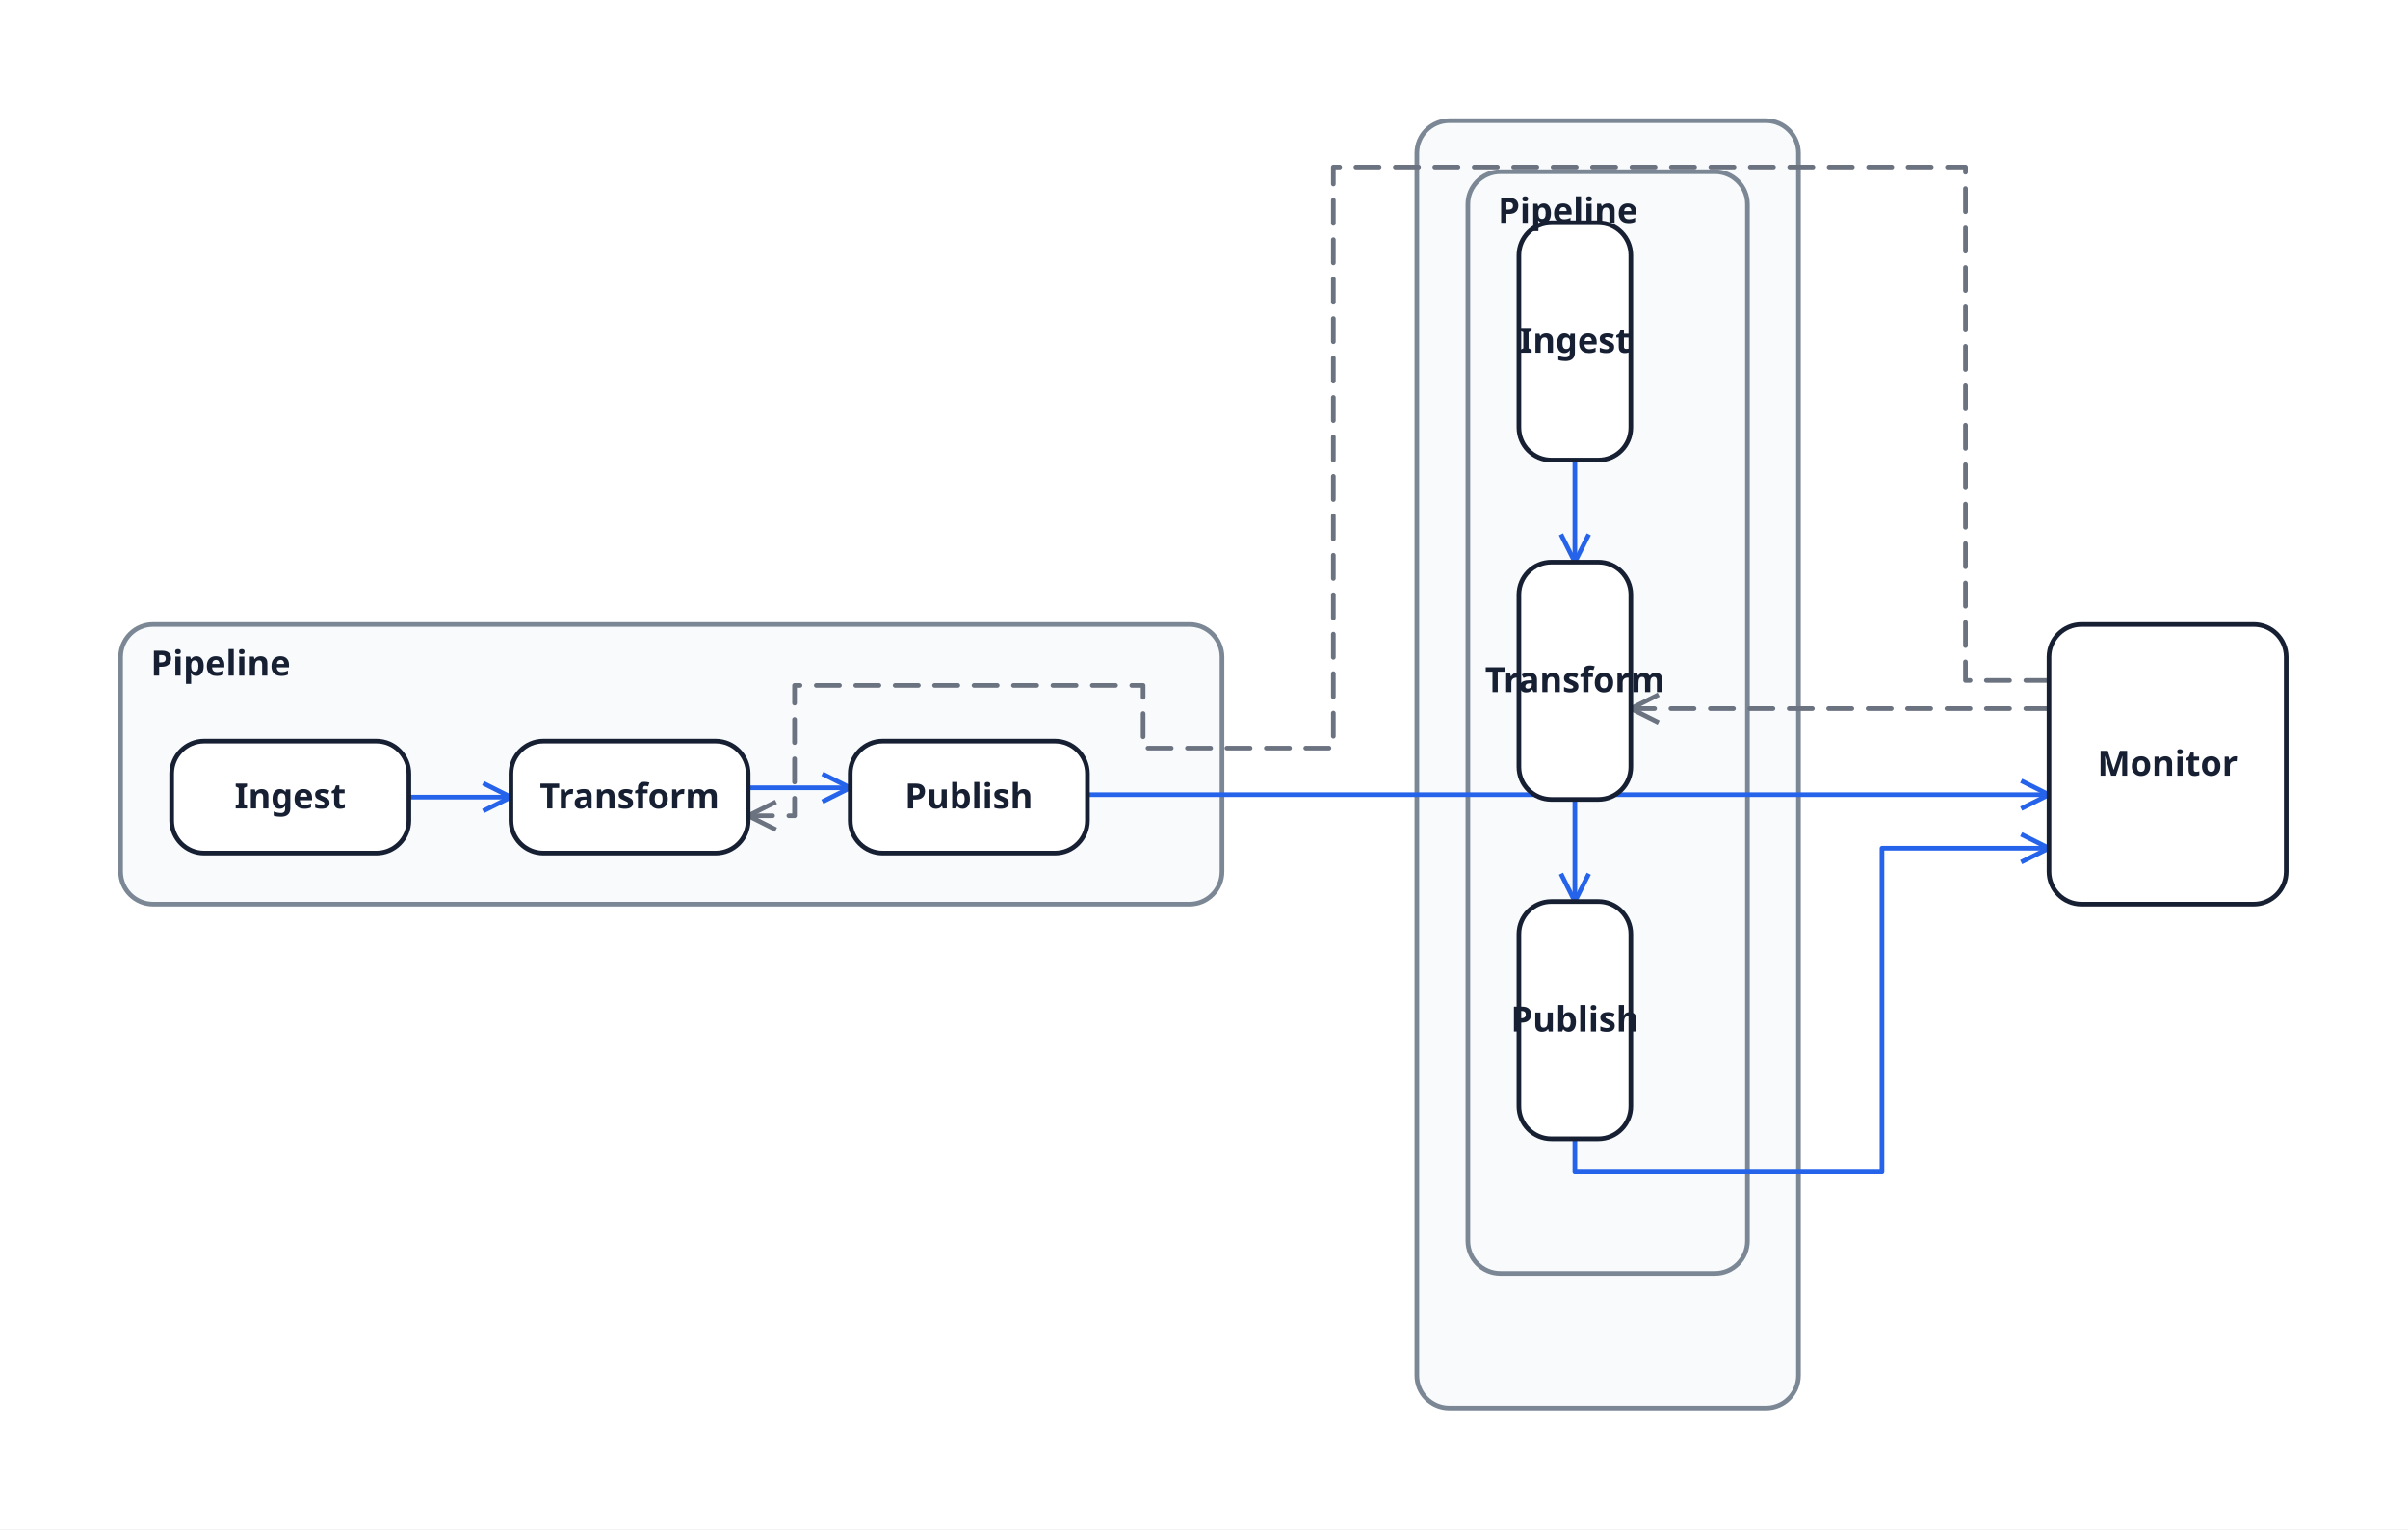
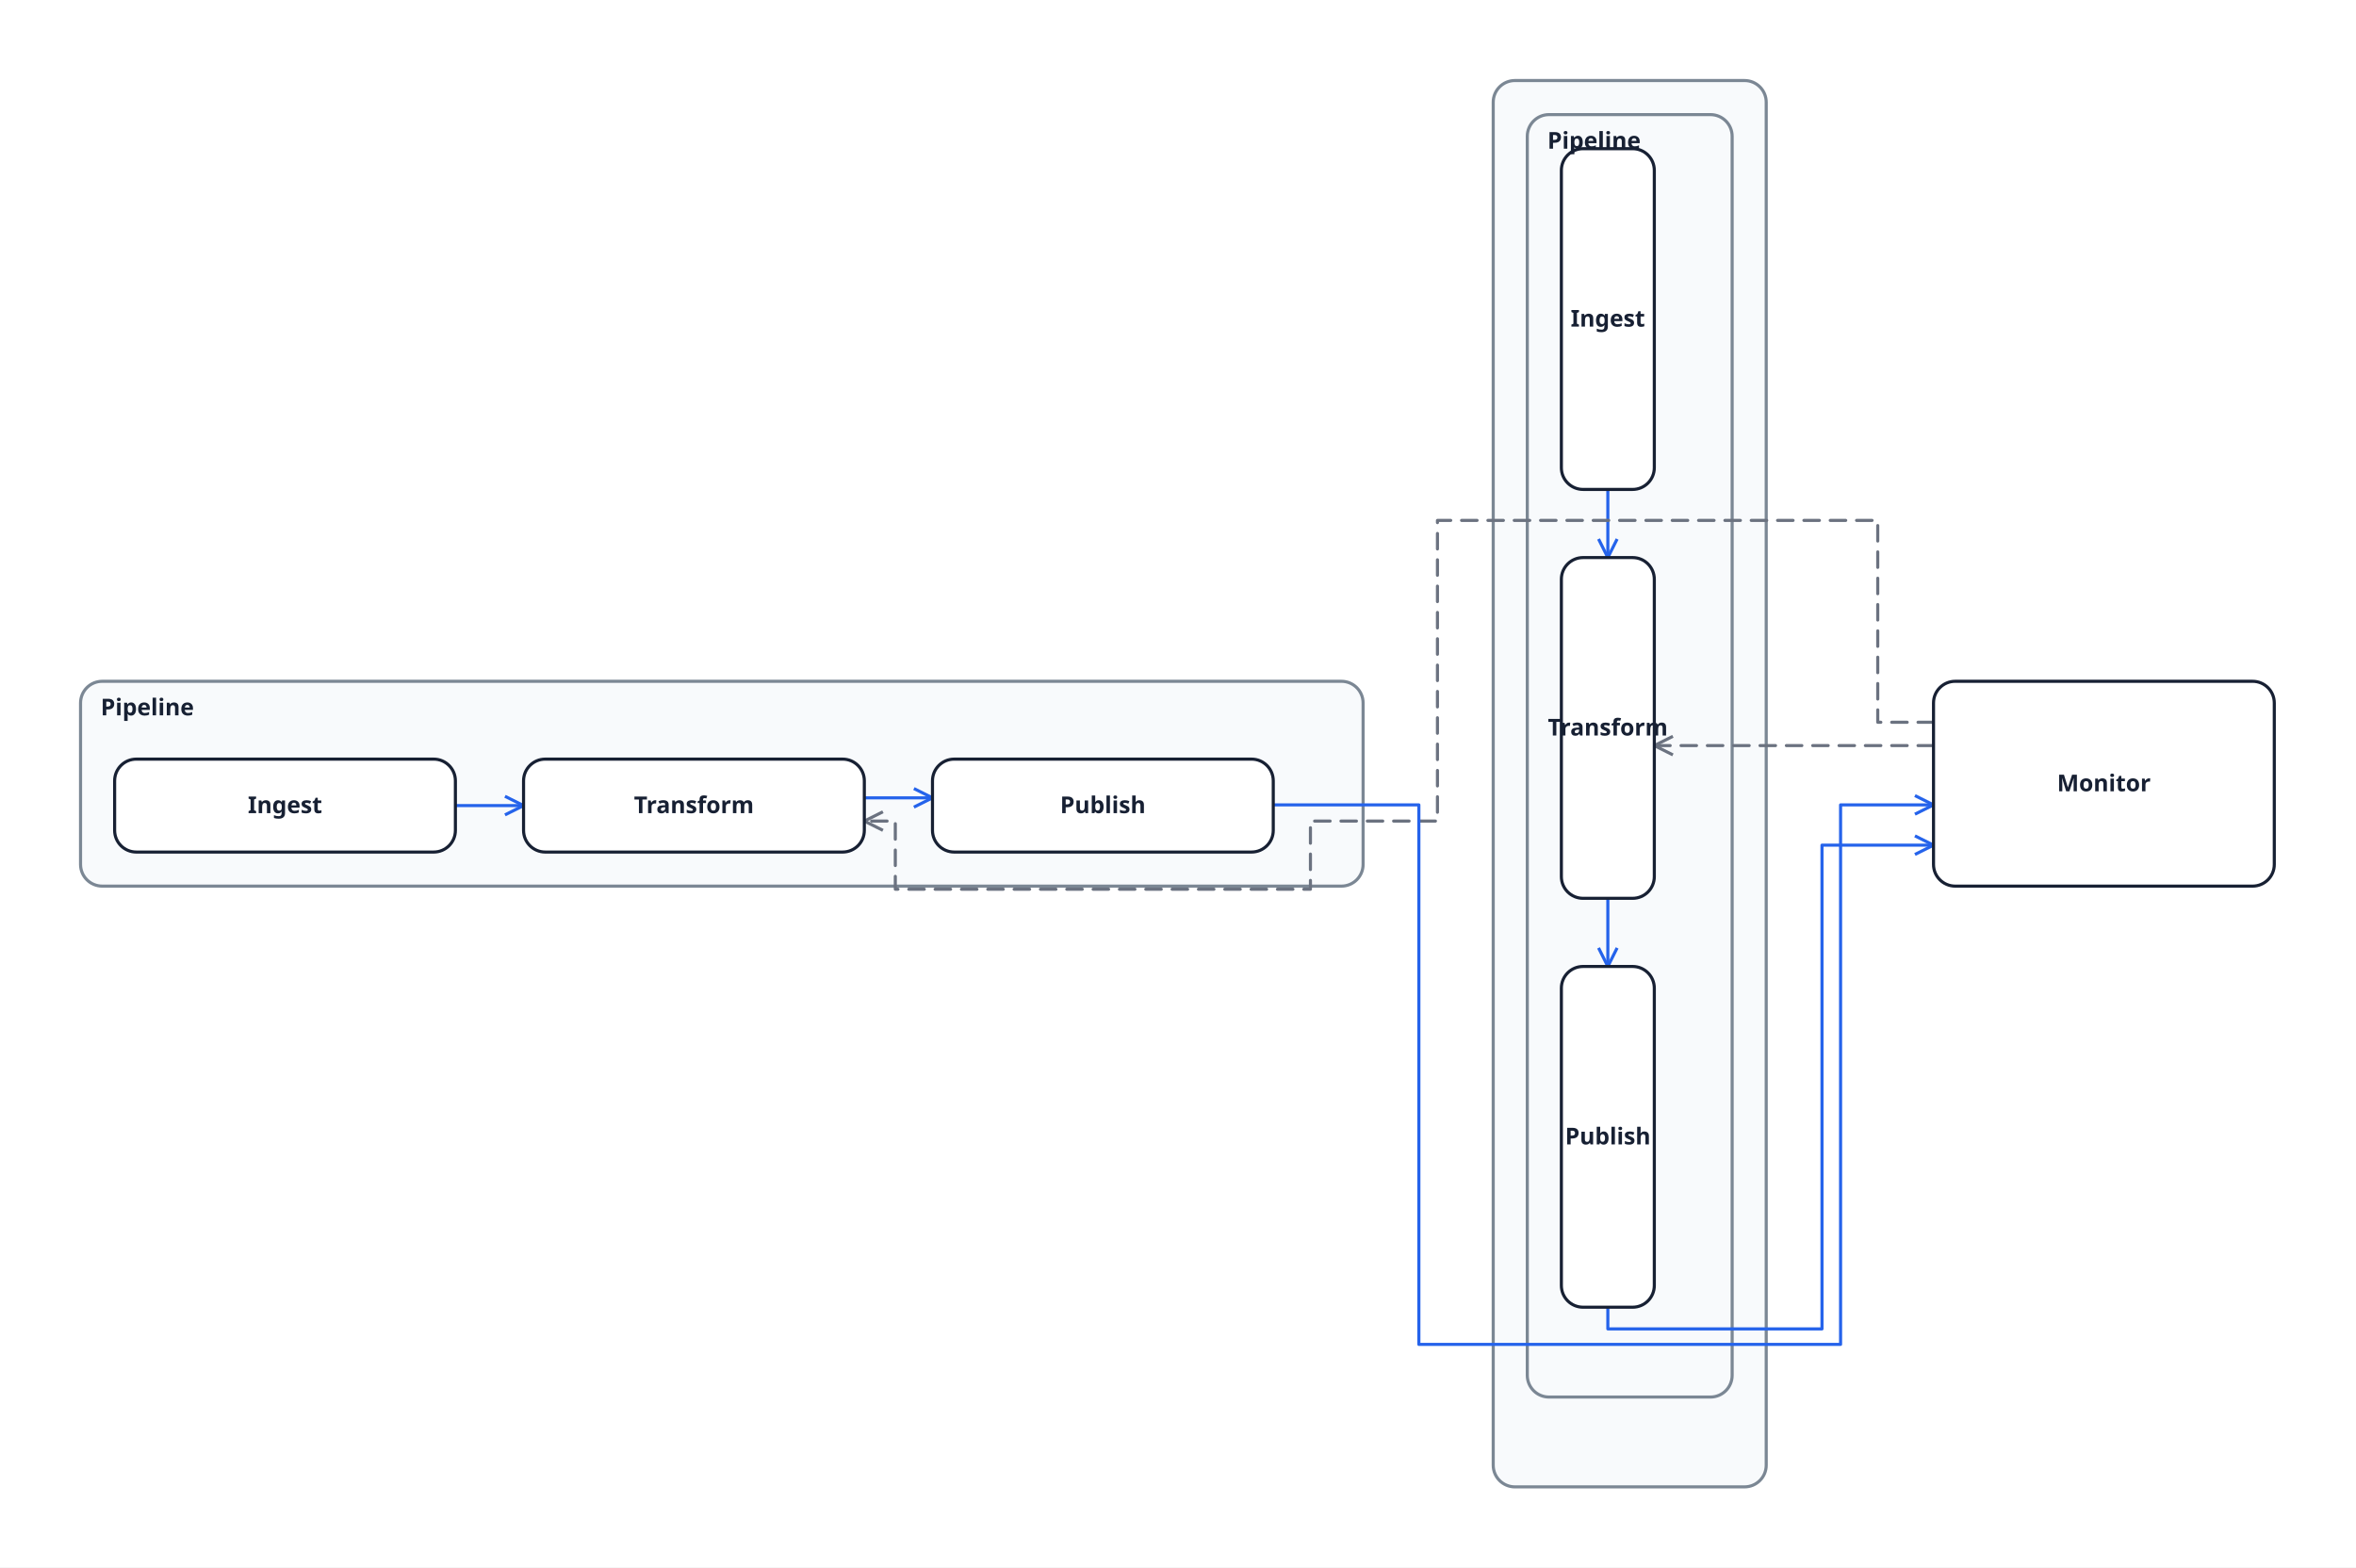
- <svg xmlns="http://www.w3.org/2000/svg" width="1038" height="659" viewBox="0 0 1038 659" role="img" aria-label="grammar-coverage">
+ <svg xmlns="http://www.w3.org/2000/svg" width="1521" height="1012" viewBox="0 0 1521 1012" role="img" aria-label="grammar-coverage">
  <rect width="100%" height="100%" fill="#ffffff" />
  <g id="boundaries">
-     <rect x="52" y="269.125" width="474.75" height="120.5" rx="14" fill="#f8fafc" stroke="#7b8794" stroke-width="2" />
-     <rect x="610.75" y="52" width="164.5" height="554.75" rx="14" fill="#f8fafc" stroke="#7b8794" stroke-width="2" />
-     <rect x="632.75" y="74" width="120.5" height="474.75" rx="14" fill="#f8fafc" stroke="#7b8794" stroke-width="2" />
+     <rect x="52" y="439.875" width="828" height="132.25" rx="14" fill="#f8fafc" stroke="#7b8794" stroke-width="2" />
+     <rect x="964" y="52" width="176.25" height="908" rx="14" fill="#f8fafc" stroke="#7b8794" stroke-width="2" />
+     <rect x="986" y="74" width="132.25" height="828" rx="14" fill="#f8fafc" stroke="#7b8794" stroke-width="2" />
  </g>
  <g id="corridor-dividers" />
  <g id="lines">
    <g data-line="$line-1">
-       <polyline points="176.25,343.5 220.25,343.5" fill="none" stroke="#2563eb" stroke-width="2" stroke-linejoin="round" stroke-linecap="round" />
-       <path d="M 208.25 349.5 L 220.25 343.5 L 208.25 337.5" fill="none" stroke="#2563eb" stroke-width="2" stroke-linejoin="round" />
+       <polyline points="294,520.125 338,520.125" fill="none" stroke="#2563eb" stroke-width="2" stroke-linejoin="round" stroke-linecap="round" />
+       <path d="M 326 526.125 L 338 520.125 L 326 514.125" fill="none" stroke="#2563eb" stroke-width="2" stroke-linejoin="round" />
    </g>
    <g data-line="$line-2">
-       <polyline points="322.5,339.479 366.5,339.479" fill="none" stroke="#2563eb" stroke-width="2" stroke-linejoin="round" stroke-linecap="round" />
-       <path d="M 354.5 345.479 L 366.5 339.479 L 354.5 333.479" fill="none" stroke="#2563eb" stroke-width="2" stroke-linejoin="round" />
+       <polyline points="558,515.125 602,515.125" fill="none" stroke="#2563eb" stroke-width="2" stroke-linejoin="round" stroke-linecap="round" />
+       <path d="M 590 521.125 L 602 515.125 L 590 509.125" fill="none" stroke="#2563eb" stroke-width="2" stroke-linejoin="round" />
    </g>
    <g data-line="$line-3">
-       <polyline points="678.875,198.25 678.875,242.25" fill="none" stroke="#2563eb" stroke-width="2" stroke-linejoin="round" stroke-linecap="round" />
-       <path d="M 672.875 230.25 L 678.875 242.25 L 684.875 230.25" fill="none" stroke="#2563eb" stroke-width="2" stroke-linejoin="round" />
+       <polyline points="1038,316 1038,360" fill="none" stroke="#2563eb" stroke-width="2" stroke-linejoin="round" stroke-linecap="round" />
+       <path d="M 1032 348 L 1038 360 L 1044 348" fill="none" stroke="#2563eb" stroke-width="2" stroke-linejoin="round" />
    </g>
    <g data-line="$line-4">
-       <polyline points="678.875,344.5 678.875,388.5" fill="none" stroke="#2563eb" stroke-width="2" stroke-linejoin="round" stroke-linecap="round" />
-       <path d="M 672.875 376.5 L 678.875 388.5 L 684.875 376.5" fill="none" stroke="#2563eb" stroke-width="2" stroke-linejoin="round" />
+       <polyline points="1038,580 1038,624" fill="none" stroke="#2563eb" stroke-width="2" stroke-linejoin="round" stroke-linecap="round" />
+       <path d="M 1032 612 L 1038 624 L 1044 612" fill="none" stroke="#2563eb" stroke-width="2" stroke-linejoin="round" />
    </g>
    <g data-line="probe-upright">
-       <polyline points="883.25,293.225 847.25,293.225 847.25,72 574.75,72 574.75,322.383 492.75,322.383 492.75,295.375 342.5,295.375 342.5,351.542 322.5,351.542" fill="none" stroke="#6b7280" stroke-width="2" stroke-linejoin="round" stroke-linecap="round" stroke-dasharray="10 7" />
-       <path d="M 334.5 345.542 L 322.5 351.542 L 334.5 357.542" fill="none" stroke="#6b7280" stroke-width="2" stroke-linejoin="round" />
+       <polyline points="1248.25,466.325 1212.25,466.325 1212.25,336 928,336 928,530.125 846,530.125 846,574.125 578,574.125 578,530.125 558,530.125" fill="none" stroke="#6b7280" stroke-width="2" stroke-linejoin="round" stroke-linecap="round" stroke-dasharray="10 7" />
+       <path d="M 570 524.125 L 558 530.125 L 570 536.125" fill="none" stroke="#6b7280" stroke-width="2" stroke-linejoin="round" />
    </g>
    <g data-line="probe-rotated">
-       <polyline points="883.25,305.35 703,305.35" fill="none" stroke="#6b7280" stroke-width="2" stroke-linejoin="round" stroke-linecap="round" stroke-dasharray="10 7" />
-       <path d="M 715 299.35 L 703 305.35 L 715 311.35" fill="none" stroke="#6b7280" stroke-width="2" stroke-linejoin="round" />
+       <polyline points="1248.25,481.387 1068,481.387" fill="none" stroke="#6b7280" stroke-width="2" stroke-linejoin="round" stroke-linecap="round" stroke-dasharray="10 7" />
+       <path d="M 1080 475.387 L 1068 481.387 L 1080 487.387" fill="none" stroke="#6b7280" stroke-width="2" stroke-linejoin="round" />
    </g>
    <g data-line="audit-upright">
-       <polyline points="468.75,342.462 883.25,342.462" fill="none" stroke="#2563eb" stroke-width="2" stroke-linejoin="round" stroke-linecap="round" />
-       <path d="M 871.25 348.462 L 883.25 342.462 L 871.25 336.462" fill="none" stroke="#2563eb" stroke-width="2" stroke-linejoin="round" />
+       <polyline points="822,519.675 916,519.675 916,868 1188.25,868 1188.25,519.675 1248.25,519.675" fill="none" stroke="#2563eb" stroke-width="2" stroke-linejoin="round" stroke-linecap="round" />
+       <path d="M 1236.25 525.675 L 1248.25 519.675 L 1236.25 513.675" fill="none" stroke="#2563eb" stroke-width="2" stroke-linejoin="round" />
    </g>
    <g data-line="audit-rotated">
-       <polyline points="678.875,490.75 678.875,504.75 811.25,504.75 811.25,365.525 883.25,365.525" fill="none" stroke="#2563eb" stroke-width="2" stroke-linejoin="round" stroke-linecap="round" />
-       <path d="M 871.25 371.525 L 883.25 365.525 L 871.25 359.525" fill="none" stroke="#2563eb" stroke-width="2" stroke-linejoin="round" />
+       <polyline points="1038,844 1038,858 1176.25,858 1176.25,545.675 1248.25,545.675" fill="none" stroke="#2563eb" stroke-width="2" stroke-linejoin="round" stroke-linecap="round" />
+       <path d="M 1236.25 551.675 L 1248.25 545.675 L 1236.25 539.675" fill="none" stroke="#2563eb" stroke-width="2" stroke-linejoin="round" />
    </g>
  </g>
  <g id="objects">
-     <rect x="74" y="319.375" width="102.25" height="48.25" rx="14" fill="#ffffff" stroke="#172033" stroke-width="2" />
-     <rect x="220.25" y="319.375" width="102.25" height="48.25" rx="14" fill="#ffffff" stroke="#172033" stroke-width="2" />
-     <rect x="366.5" y="319.375" width="102.25" height="48.25" rx="14" fill="#ffffff" stroke="#172033" stroke-width="2" />
-     <rect x="654.75" y="96" width="48.25" height="102.25" rx="14" fill="#ffffff" stroke="#172033" stroke-width="2" />
-     <rect x="654.75" y="242.25" width="48.25" height="102.25" rx="14" fill="#ffffff" stroke="#172033" stroke-width="2" />
-     <rect x="654.75" y="388.5" width="48.25" height="102.25" rx="14" fill="#ffffff" stroke="#172033" stroke-width="2" />
-     <rect x="883.25" y="269.125" width="102.25" height="120.5" rx="14" fill="#ffffff" stroke="#172033" stroke-width="2" />
+     <rect x="74" y="490.125" width="220" height="60" rx="14" fill="#ffffff" stroke="#172033" stroke-width="2" />
+     <rect x="338" y="490.125" width="220" height="60" rx="14" fill="#ffffff" stroke="#172033" stroke-width="2" />
+     <rect x="602" y="490.125" width="220" height="60" rx="14" fill="#ffffff" stroke="#172033" stroke-width="2" />
+     <rect x="1008" y="96" width="60" height="220" rx="14" fill="#ffffff" stroke="#172033" stroke-width="2" />
+     <rect x="1008" y="360" width="60" height="220" rx="14" fill="#ffffff" stroke="#172033" stroke-width="2" />
+     <rect x="1008" y="624" width="60" height="220" rx="14" fill="#ffffff" stroke="#172033" stroke-width="2" />
+     <rect x="1248.25" y="439.875" width="220" height="132.25" rx="14" fill="#ffffff" stroke="#172033" stroke-width="2" />
  </g>
  <g id="ports" />
  <g id="text">
-     <text x="65" y="291.125" text-anchor="start" fill="#172033" font-family="ui-rounded, 'Comic Sans MS', sans-serif" font-size="15" font-weight="700">Pipeline</text>
-     <text x="125.125" y="348.375" text-anchor="middle" fill="#172033" font-family="ui-rounded, 'Comic Sans MS', sans-serif" font-size="15" font-weight="700">Ingest</text>
-     <text x="271.375" y="348.375" text-anchor="middle" fill="#172033" font-family="ui-rounded, 'Comic Sans MS', sans-serif" font-size="15" font-weight="700">Transform</text>
-     <text x="417.625" y="348.375" text-anchor="middle" fill="#172033" font-family="ui-rounded, 'Comic Sans MS', sans-serif" font-size="15" font-weight="700">Publish</text>
-     <text x="645.75" y="96" text-anchor="start" fill="#172033" font-family="ui-rounded, 'Comic Sans MS', sans-serif" font-size="15" font-weight="700">Pipeline</text>
-     <text x="678.875" y="152" text-anchor="middle" fill="#172033" font-family="ui-rounded, 'Comic Sans MS', sans-serif" font-size="15" font-weight="700">Ingest</text>
-     <text x="678.875" y="298.25" text-anchor="middle" fill="#172033" font-family="ui-rounded, 'Comic Sans MS', sans-serif" font-size="15" font-weight="700">Transform</text>
-     <text x="678.875" y="444.5" text-anchor="middle" fill="#172033" font-family="ui-rounded, 'Comic Sans MS', sans-serif" font-size="15" font-weight="700">Publish</text>
-     <text x="934.375" y="334.25" text-anchor="middle" fill="#172033" font-family="ui-rounded, 'Comic Sans MS', sans-serif" font-size="15" font-weight="700">Monitor</text>
+     <text x="65" y="461.875" text-anchor="start" fill="#172033" font-family="ui-rounded, 'Comic Sans MS', sans-serif" font-size="15" font-weight="700">Pipeline</text>
+     <text x="184" y="525" text-anchor="middle" fill="#172033" font-family="ui-rounded, 'Comic Sans MS', sans-serif" font-size="15" font-weight="700">Ingest</text>
+     <text x="448" y="525" text-anchor="middle" fill="#172033" font-family="ui-rounded, 'Comic Sans MS', sans-serif" font-size="15" font-weight="700">Transform</text>
+     <text x="712" y="525" text-anchor="middle" fill="#172033" font-family="ui-rounded, 'Comic Sans MS', sans-serif" font-size="15" font-weight="700">Publish</text>
+     <text x="999" y="96" text-anchor="start" fill="#172033" font-family="ui-rounded, 'Comic Sans MS', sans-serif" font-size="15" font-weight="700">Pipeline</text>
+     <text x="1038" y="210.875" text-anchor="middle" fill="#172033" font-family="ui-rounded, 'Comic Sans MS', sans-serif" font-size="15" font-weight="700">Ingest</text>
+     <text x="1038" y="474.875" text-anchor="middle" fill="#172033" font-family="ui-rounded, 'Comic Sans MS', sans-serif" font-size="15" font-weight="700">Transform</text>
+     <text x="1038" y="738.875" text-anchor="middle" fill="#172033" font-family="ui-rounded, 'Comic Sans MS', sans-serif" font-size="15" font-weight="700">Publish</text>
+     <text x="1358.25" y="510.875" text-anchor="middle" fill="#172033" font-family="ui-rounded, 'Comic Sans MS', sans-serif" font-size="15" font-weight="700">Monitor</text>
  </g>
</svg>
